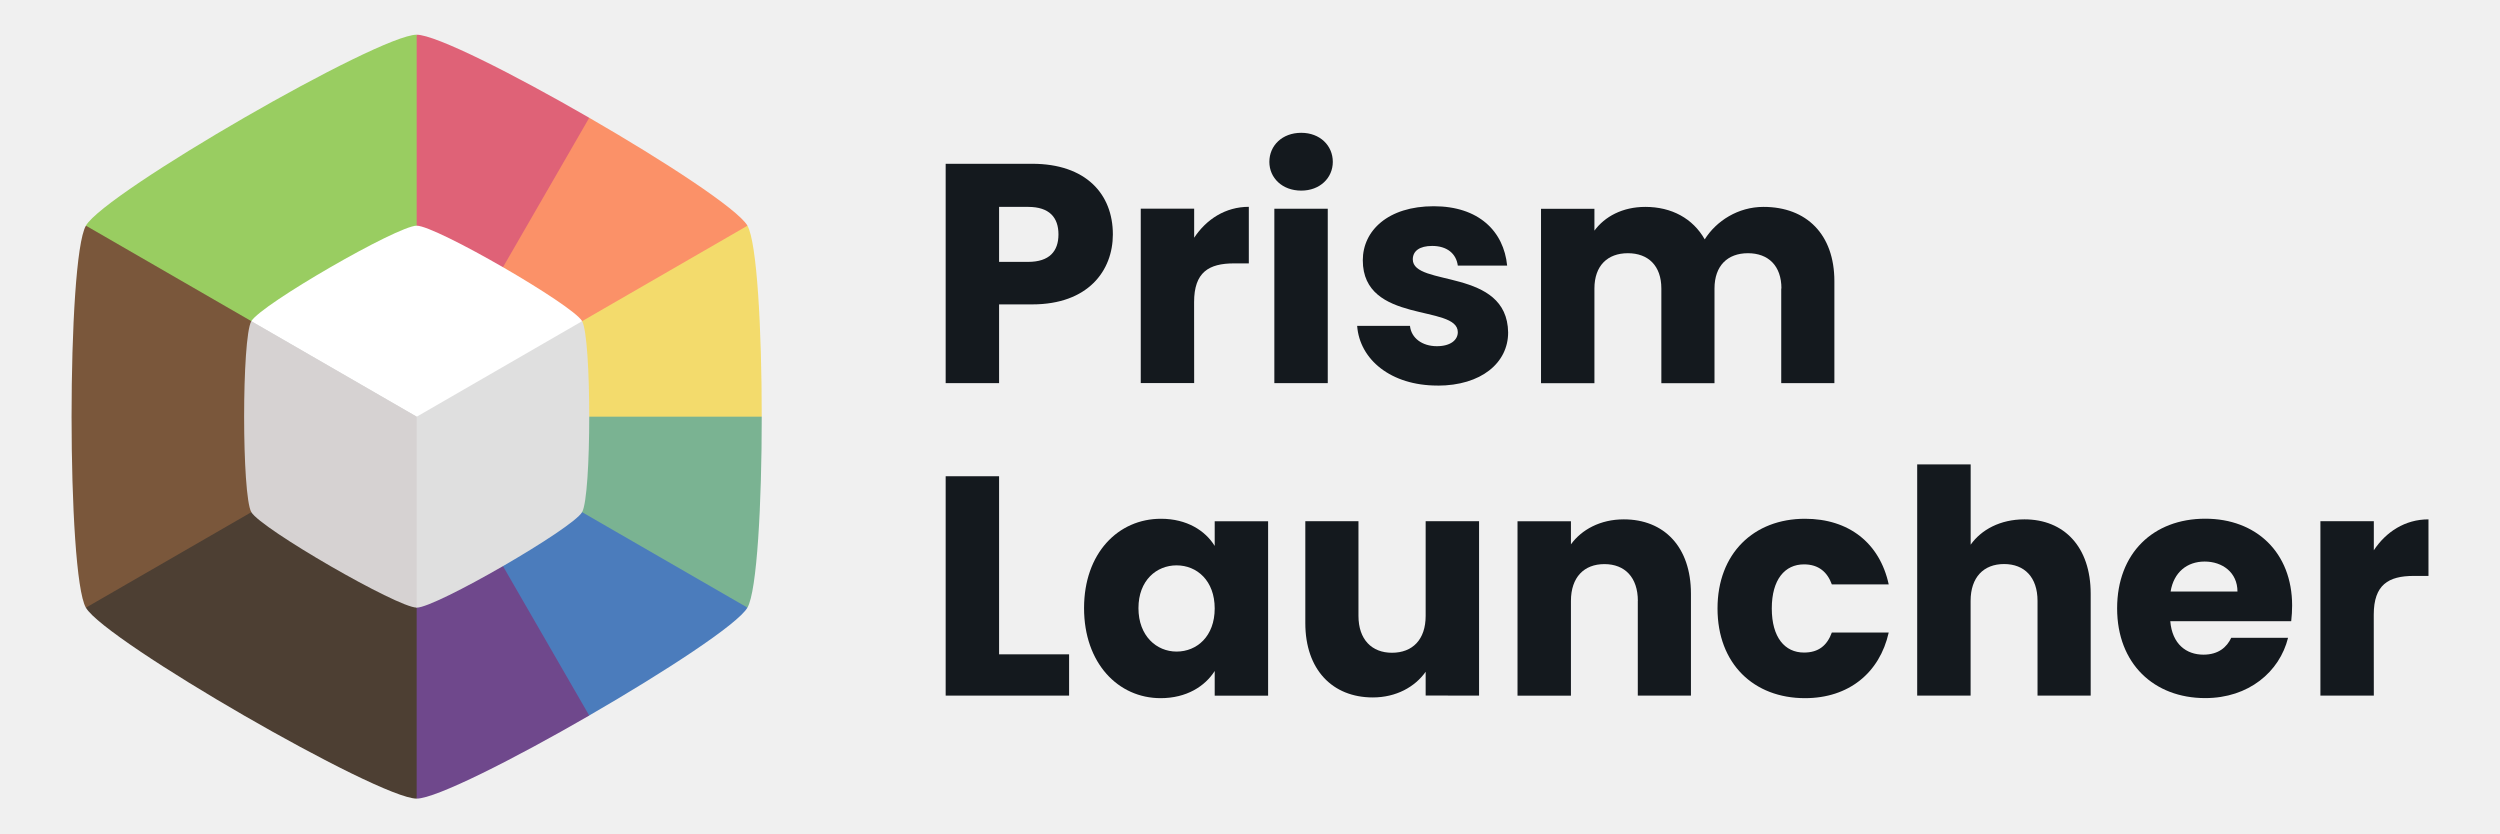
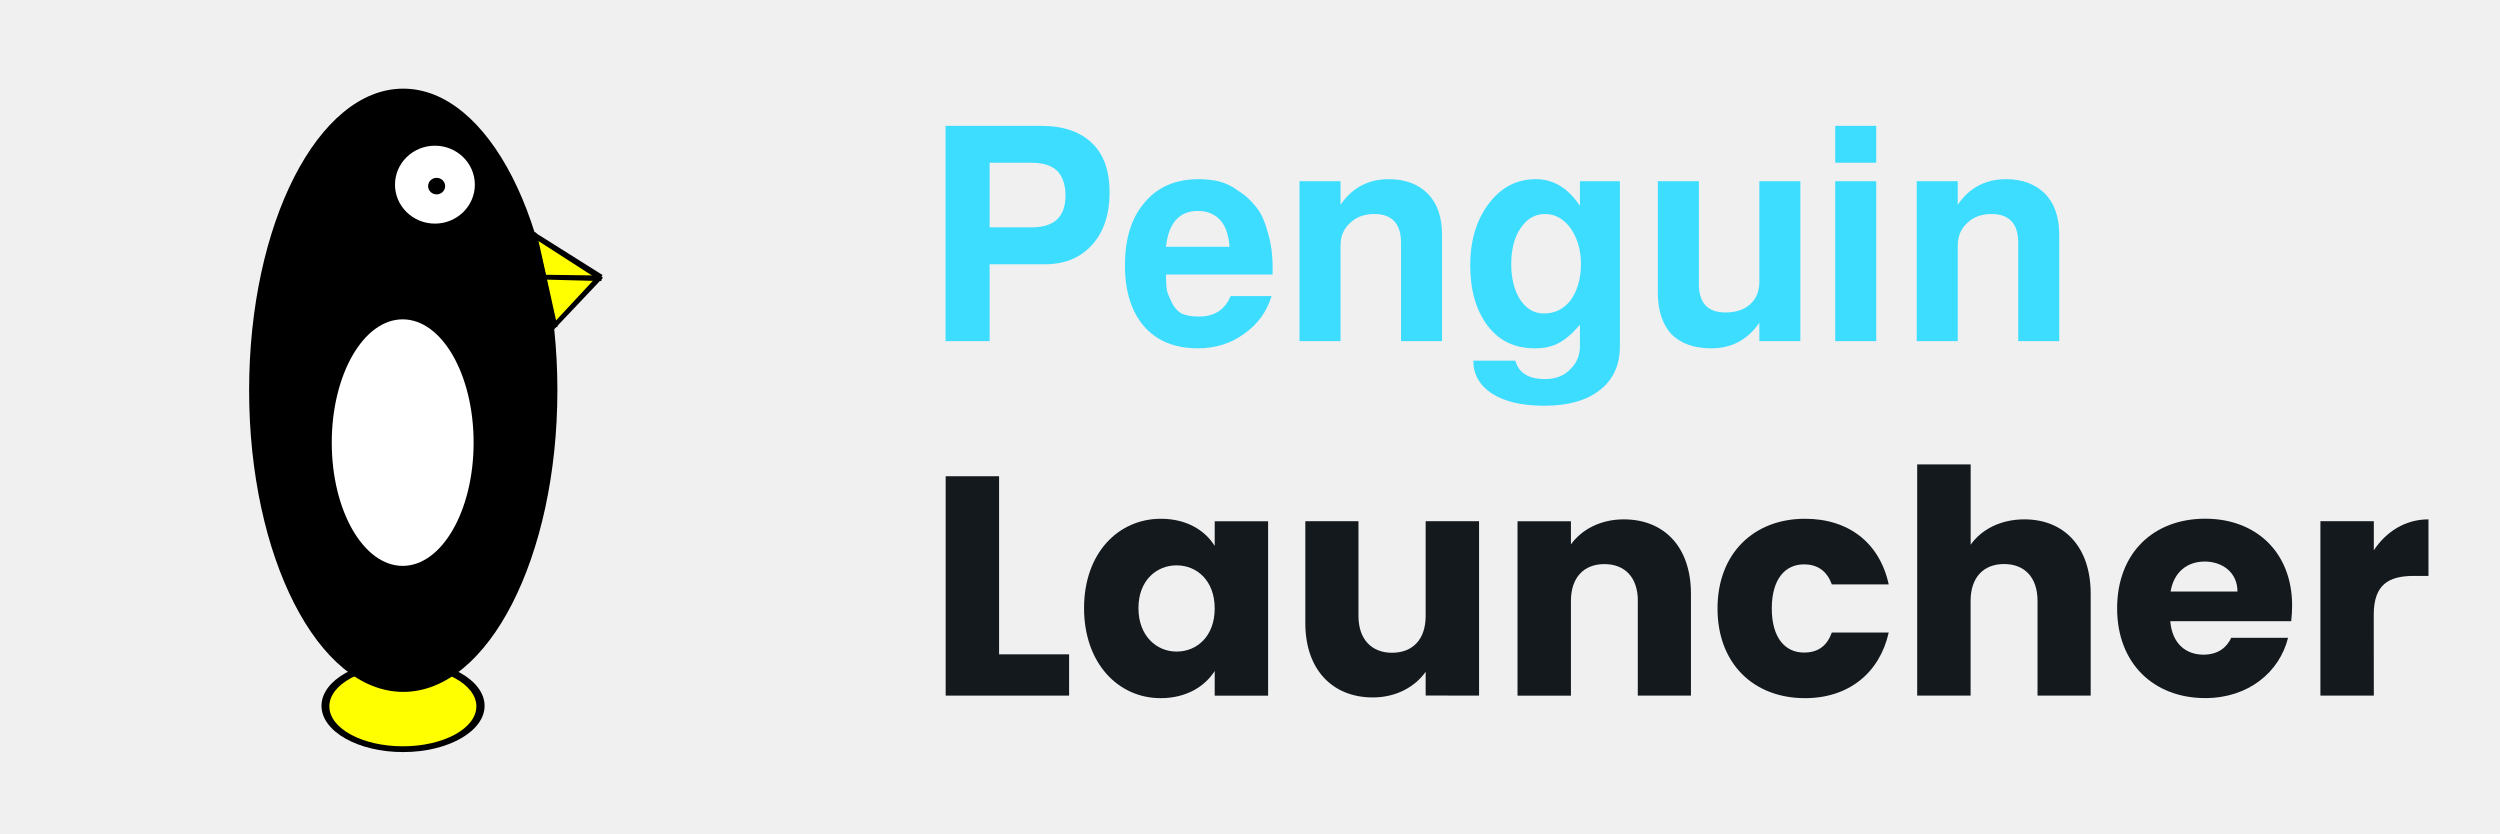
- <svg xmlns="http://www.w3.org/2000/svg" width="144" height="48" version="1.1" viewBox="0 0 38.1 12.7">
-   <g stroke-width=".265">
-     <path d="m6.35 6.35" fill="#99cd61" />
-     <path d="m6.35 0.529-2.521 4.366 2.521 1.455 2.52-1.455 0.11-3.1c-1.151-0.665-2.339-1.266-2.63-1.266z" fill="#df6277" />
-     <path d="m8.98 1.795-2.63 4.555 2.52 1.455 2.521-4.366c-0.146-0.252-1.26-0.98-2.411-1.644z" fill="#fb9168" />
-     <path d="m11.391 3.44-5.041 2.91 2.52 1.455 2.739-1.455c0-1.329-0.073-2.658-0.218-2.91z" fill="#f3db6c" />
-     <path d="m6.35 6.35v2.91h5.041c0.146-0.252 0.218-1.581 0.218-2.91z" fill="#7ab392" />
-     <path d="m6.35 6.35v2.91l2.63 1.644c1.151-0.665 2.266-1.392 2.411-1.644z" fill="#4b7cbc" />
-     <path d="m6.35 6.35-2.521 1.455 2.521 4.366c0.291 0 1.479-0.601 2.63-1.266z" fill="#6f488c" />
-     <path d="m3.829 4.895-2.52 4.366c0.291 0.504 4.459 2.91 5.041 2.91v-5.821z" fill="#4d3f33" />
-     <path d="m1.309 3.44c-0.291 0.504-0.291 5.317 0 5.821l5.041-2.91v-2.91z" fill="#7a573b" />
-     <path d="m6.35 0.529c-0.582-2e-8 -4.75 2.406-5.041 2.91l5.041 2.91z" fill="#99cd61" />
+ <svg xmlns="http://www.w3.org/2000/svg" width="144" height="48" version="1.1" viewBox="0 0 38.1 12.7" id="svg26" xml:space="preserve">
+   <defs id="defs26" />
+   <g fill="#14191e" stroke-width=".265" aria-label="Penguin Launcher" id="g26">
+     <path d="m15.226 7.258h-0.814v3.343h1.881v-0.629h-1.067z" id="path19" />
+     <path d="m16.521 9.268c0 0.838 0.519 1.372 1.167 1.372 0.395 0 0.676-0.181 0.824-0.414v0.376h0.814v-2.658h-0.814v0.376c-0.143-0.233-0.424-0.414-0.819-0.414-0.652 0-1.172 0.524-1.172 1.362zm1.991 0.005c0 0.424-0.271 0.657-0.581 0.657-0.305 0-0.581-0.238-0.581-0.662s0.276-0.652 0.581-0.652c0.31 0 0.581 0.233 0.581 0.657z" id="path20" />
+     <path d="m22.541 10.601v-2.658h-0.814v1.443c0 0.362-0.2 0.562-0.514 0.562-0.305 0-0.51-0.2-0.51-0.562v-1.443h-0.81v1.553c0 0.71 0.414 1.133 1.029 1.133 0.357 0 0.643-0.162 0.805-0.391v0.362z" id="path21" />
+     <path d="m24.96 9.158v1.443h0.81v-1.553c0-0.714-0.41-1.133-1.024-1.133-0.357 0-0.643 0.157-0.805 0.381v-0.352h-0.814v2.658h0.814v-1.443c0-0.362 0.2-0.562 0.51-0.562 0.31 0 0.51 0.2 0.51 0.562z" id="path22" />
+     <path d="m26.175 9.273c0 0.843 0.552 1.367 1.333 1.367 0.667 0 1.138-0.386 1.276-1h-0.867c-0.071 0.195-0.2 0.305-0.424 0.305-0.291 0-0.491-0.229-0.491-0.672s0.2-0.672 0.491-0.672c0.224 0 0.357 0.119 0.424 0.305h0.867c-0.138-0.633-0.61-1-1.276-1-0.781 0-1.333 0.529-1.333 1.367z" id="path23" />
+     <path d="m29.218 7.077v3.524h0.814v-1.443c0-0.362 0.2-0.562 0.51-0.562 0.31 0 0.51 0.2 0.51 0.562v1.443h0.81v-1.553c0-0.714-0.405-1.133-1.01-1.133-0.367 0-0.657 0.157-0.819 0.386v-1.224z" id="path24" />
+     <path d="m33.599 8.558c0.271 0 0.5 0.167 0.5 0.457h-1.019c0.048-0.295 0.252-0.457 0.519-0.457zm1.272 1.162h-0.867c-0.067 0.143-0.195 0.257-0.424 0.257-0.262 0-0.476-0.162-0.505-0.51h1.843c0.009-0.081 0.014-0.162 0.014-0.238 0-0.81-0.548-1.324-1.324-1.324-0.791 0-1.343 0.524-1.343 1.367 0 0.843 0.562 1.367 1.343 1.367 0.662 0 1.133-0.4 1.262-0.919z" id="path25" />
+     <path d="m36.176 9.368c0-0.457 0.224-0.591 0.61-0.591h0.224v-0.862c-0.357 0-0.648 0.191-0.833 0.471v-0.443h-0.814v2.658h0.814z" id="path26" />
+     <text xml:space="preserve" style="font-style:normal;font-variant:normal;font-weight:600;font-stretch:normal;font-size:4.493px;font-family:FreeSans;-inkscape-font-specification:'FreeSans, Semi-Bold';font-variant-ligatures:normal;font-variant-caps:normal;font-variant-numeric:normal;font-variant-east-asian:normal;text-align:start;writing-mode:lr-tb;direction:ltr;text-anchor:start;fill:#3dddff;fill-opacity:1;stroke-width:0.099;stroke-dasharray:none" x="14.052" y="5.201" id="text1">
+       <tspan id="tspan1" x="14.052" y="5.201">Penguin</tspan>
+     </text>
  </g>
-   <g transform="matrix(.88 0 0 .88 -10.906 -1.2421)">
-     <g transform="translate(13.26 2.2776)">
-       <path transform="matrix(.96975 0 0 .96975 .1921 .1921)" d="m6.35 2.939c-0.341 0-2.783 1.41-2.953 1.705l2.953 5.116 2.954-5.116c-0.171-0.295-2.613-1.705-2.954-1.705z" fill="#fff" stroke-width=".265" />
+   <g id="layer7" transform="matrix(0.06014272,0,0,0.06014272,-0.06558923,-2.217344)">
+     <g id="layer4">
+       <ellipse style="fill:#000000;fill-opacity:1;stroke-width:0.293" id="path7-2" cx="103.219" cy="215.721" rx="20.664" ry="11.721" />
+       <ellipse style="fill:#ffff00;fill-opacity:1;stroke-width:0.259" id="path7" cx="103.173" cy="215.857" rx="18.628" ry="10.121" />
    </g>
-     <path d="m16.746 6.974 2.864 4.961c0.331 0 2.699-1.367 2.864-1.654 0.165-0.286 0.165-3.021 0-3.307l-2.864 1.654z" fill="#dfdfdf" stroke-width=".265" />
-   </g>
-   <path d="m3.83 4.895c-0.146 0.252-0.146 2.658 0 2.91 0.146 0.252 2.229 1.455 2.52 1.455v-2.91z" fill="#d6d2d2" stroke-width=".265" />
-   <g fill="#14191e" stroke-width=".265" aria-label="Penguin Launcher">
-     <path d="m15.669 3.991h-0.443v-0.838h0.443c0.324 0 0.462 0.162 0.462 0.419 0 0.257-0.138 0.419-0.462 0.419zm1.291-0.419c0-0.614-0.41-1.076-1.229-1.076h-1.319v3.343h0.814v-1.2h0.505c0.852 0 1.229-0.514 1.229-1.067z" />
-     <path d="m18.198 4.605c0-0.457 0.224-0.591 0.61-0.591h0.224v-0.862c-0.357 0-0.648 0.191-0.833 0.471v-0.443h-0.814v2.658h0.814z" />
-     <path d="m19.421 3.181v2.658h0.814v-2.658zm0.41-0.276c0.286 0 0.481-0.195 0.481-0.438 0-0.248-0.195-0.443-0.481-0.443-0.291 0-0.486 0.195-0.486 0.443 0 0.243 0.195 0.438 0.486 0.438z" />
-     <path d="m21.908 5.877c0.667 0 1.076-0.348 1.076-0.81-0.014-0.991-1.453-0.691-1.453-1.114 0-0.129 0.105-0.205 0.295-0.205 0.229 0 0.367 0.119 0.391 0.3h0.752c-0.052-0.524-0.433-0.905-1.119-0.905-0.695 0-1.081 0.371-1.081 0.824 0 0.976 1.448 0.667 1.448 1.095 0 0.119-0.11 0.214-0.319 0.214-0.224 0-0.391-0.124-0.41-0.31h-0.805c0.038 0.514 0.514 0.91 1.224 0.91z" />
-     <path d="m27.146 4.396v1.443h0.81v-1.553c0-0.714-0.424-1.133-1.081-1.133-0.386 0-0.719 0.214-0.895 0.495-0.181-0.319-0.505-0.495-0.905-0.495-0.348 0-0.619 0.148-0.776 0.362v-0.333h-0.814v2.658h0.814v-1.443c0-0.348 0.2-0.538 0.51-0.538 0.31 0 0.51 0.191 0.51 0.538v1.443h0.81v-1.443c0-0.348 0.2-0.538 0.51-0.538 0.31 0 0.51 0.191 0.51 0.538z" />
-     <path d="m15.226 7.258h-0.814v3.343h1.881v-0.629h-1.067z" />
-     <path d="m16.521 9.268c0 0.838 0.519 1.372 1.167 1.372 0.395 0 0.676-0.181 0.824-0.414v0.376h0.814v-2.658h-0.814v0.376c-0.143-0.233-0.424-0.414-0.819-0.414-0.652 0-1.172 0.524-1.172 1.362zm1.991 0.005c0 0.424-0.271 0.657-0.581 0.657-0.305 0-0.581-0.238-0.581-0.662s0.276-0.652 0.581-0.652c0.31 0 0.581 0.233 0.581 0.657z" />
-     <path d="m22.541 10.601v-2.658h-0.814v1.443c0 0.362-0.2 0.562-0.514 0.562-0.305 0-0.51-0.2-0.51-0.562v-1.443h-0.81v1.553c0 0.71 0.414 1.133 1.029 1.133 0.357 0 0.643-0.162 0.805-0.391v0.362z" />
-     <path d="m24.96 9.158v1.443h0.81v-1.553c0-0.714-0.41-1.133-1.024-1.133-0.357 0-0.643 0.157-0.805 0.381v-0.352h-0.814v2.658h0.814v-1.443c0-0.362 0.2-0.562 0.51-0.562 0.31 0 0.51 0.2 0.51 0.562z" />
-     <path d="m26.175 9.273c0 0.843 0.552 1.367 1.333 1.367 0.667 0 1.138-0.386 1.276-1h-0.867c-0.071 0.195-0.2 0.305-0.424 0.305-0.291 0-0.491-0.229-0.491-0.672s0.2-0.672 0.491-0.672c0.224 0 0.357 0.119 0.424 0.305h0.867c-0.138-0.633-0.61-1-1.276-1-0.781 0-1.333 0.529-1.333 1.367z" />
-     <path d="m29.218 7.077v3.524h0.814v-1.443c0-0.362 0.2-0.562 0.51-0.562 0.31 0 0.51 0.2 0.51 0.562v1.443h0.81v-1.553c0-0.714-0.405-1.133-1.01-1.133-0.367 0-0.657 0.157-0.819 0.386v-1.224z" />
-     <path d="m33.599 8.558c0.271 0 0.5 0.167 0.5 0.457h-1.019c0.048-0.295 0.252-0.457 0.519-0.457zm1.272 1.162h-0.867c-0.067 0.143-0.195 0.257-0.424 0.257-0.262 0-0.476-0.162-0.505-0.51h1.843c0.009-0.081 0.014-0.162 0.014-0.238 0-0.81-0.548-1.324-1.324-1.324-0.791 0-1.343 0.524-1.343 1.367 0 0.843 0.562 1.367 1.343 1.367 0.662 0 1.133-0.4 1.262-0.919z" />
-     <path d="m36.176 9.368c0-0.457 0.224-0.591 0.61-0.591h0.224v-0.862c-0.357 0-0.648 0.191-0.833 0.471v-0.443h-0.814v2.658h0.814z" />
+     <g id="layer1">
+       <path id="path5" style="fill:#ffff00;stroke-width:0.265" d="m 139.955,120.842 -1.979,-12.206 -2.519,-12.881 17.536,11.123 z" />
+       <path style="fill:#000000;fill-opacity:1;stroke-width:0.265" d="m 153.822,107.318 c 0,-0.488 -0.919,-0.446 -0.96,-0.96 l -12.477,13.437 c -0.477,1.003 0.785,0.541 0.785,0.873" id="path6" />
+       <path style="fill:#000000;fill-opacity:1;stroke-width:0.302" d="m 152.968,107.888 c 0.539,-0.11 0.29,-1.141 0.85,-1.302 L 136.199,95.498 c -1.215,-0.313 -0.426,1.011 -0.792,1.085" id="path6-4" />
+       <path style="fill:#000000;fill-opacity:1;stroke-width:0.245" d="m 153.42,108.088 c 0.294,-0.339 -0.255,-1.014 0.032,-1.403 l -15.215,-0.206 c -0.876,0.333 0.121,0.978 -0.078,1.208" id="path6-4-2" />
+       <path style="fill:#000000;fill-opacity:1;stroke-width:0.355" d="m 140.599,120.314 c 0.532,0.31 1.182,-0.827 1.774,-0.549 l -5.22,-23.614 c -0.733,-1.213 -1.185,0.605 -1.546,0.394" id="path6-4-2-4" />
+     </g>
+     <ellipse style="fill:#000000;fill-opacity:1;stroke-width:0.232" id="path4" cx="103.274" cy="135.761" rx="39.058" ry="76.431" />
+     <g id="layer2">
+       <ellipse style="fill:#ffffff;fill-opacity:1;stroke-width:0.274" id="path11" cx="103.13" cy="149.024" rx="17.974" ry="31.236" />
+       <g id="layer3">
+         <ellipse style="fill:#ffffff;fill-opacity:1;stroke-width:0.265" id="path9" cx="111.298" cy="83.659" rx="10.118" ry="9.871" />
+         <ellipse style="fill:#000000;fill-opacity:1;stroke-width:0.265" id="path10" cx="111.73" cy="84.029" rx="2.159" ry="2.098" />
+       </g>
+       <g id="layer5" />
+       <g id="layer6" />
+     </g>
  </g>
</svg>
